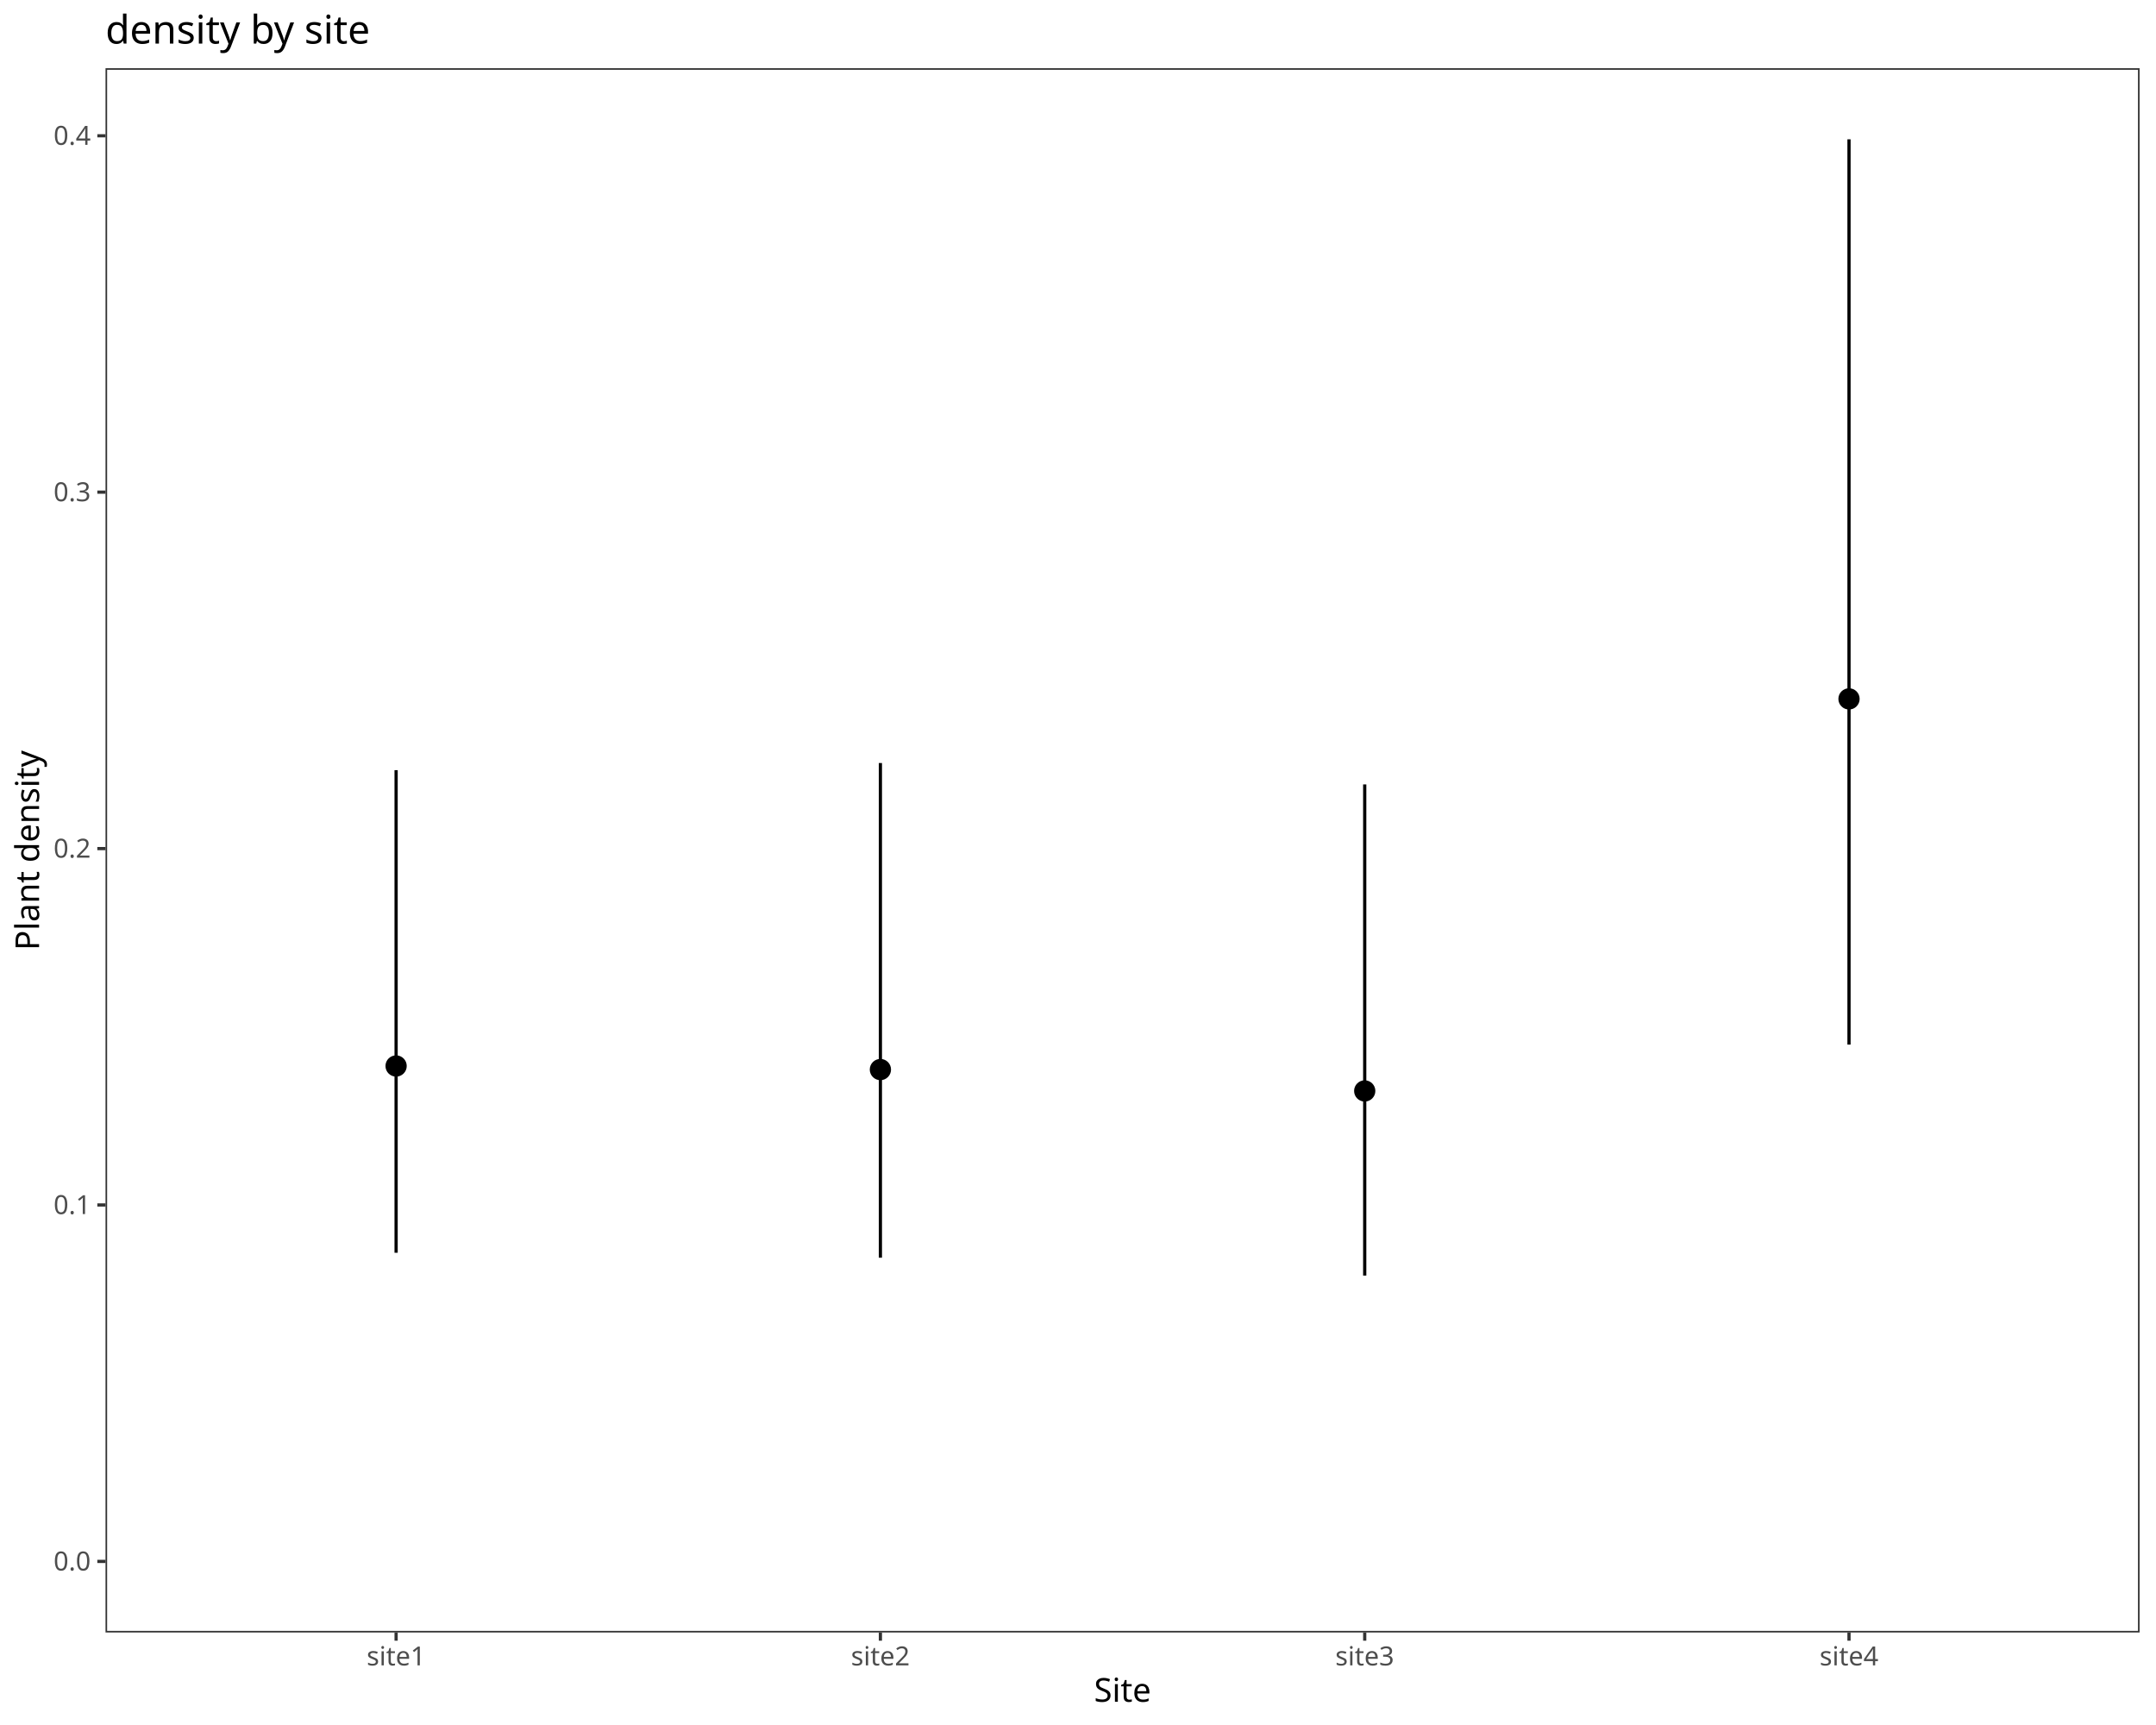
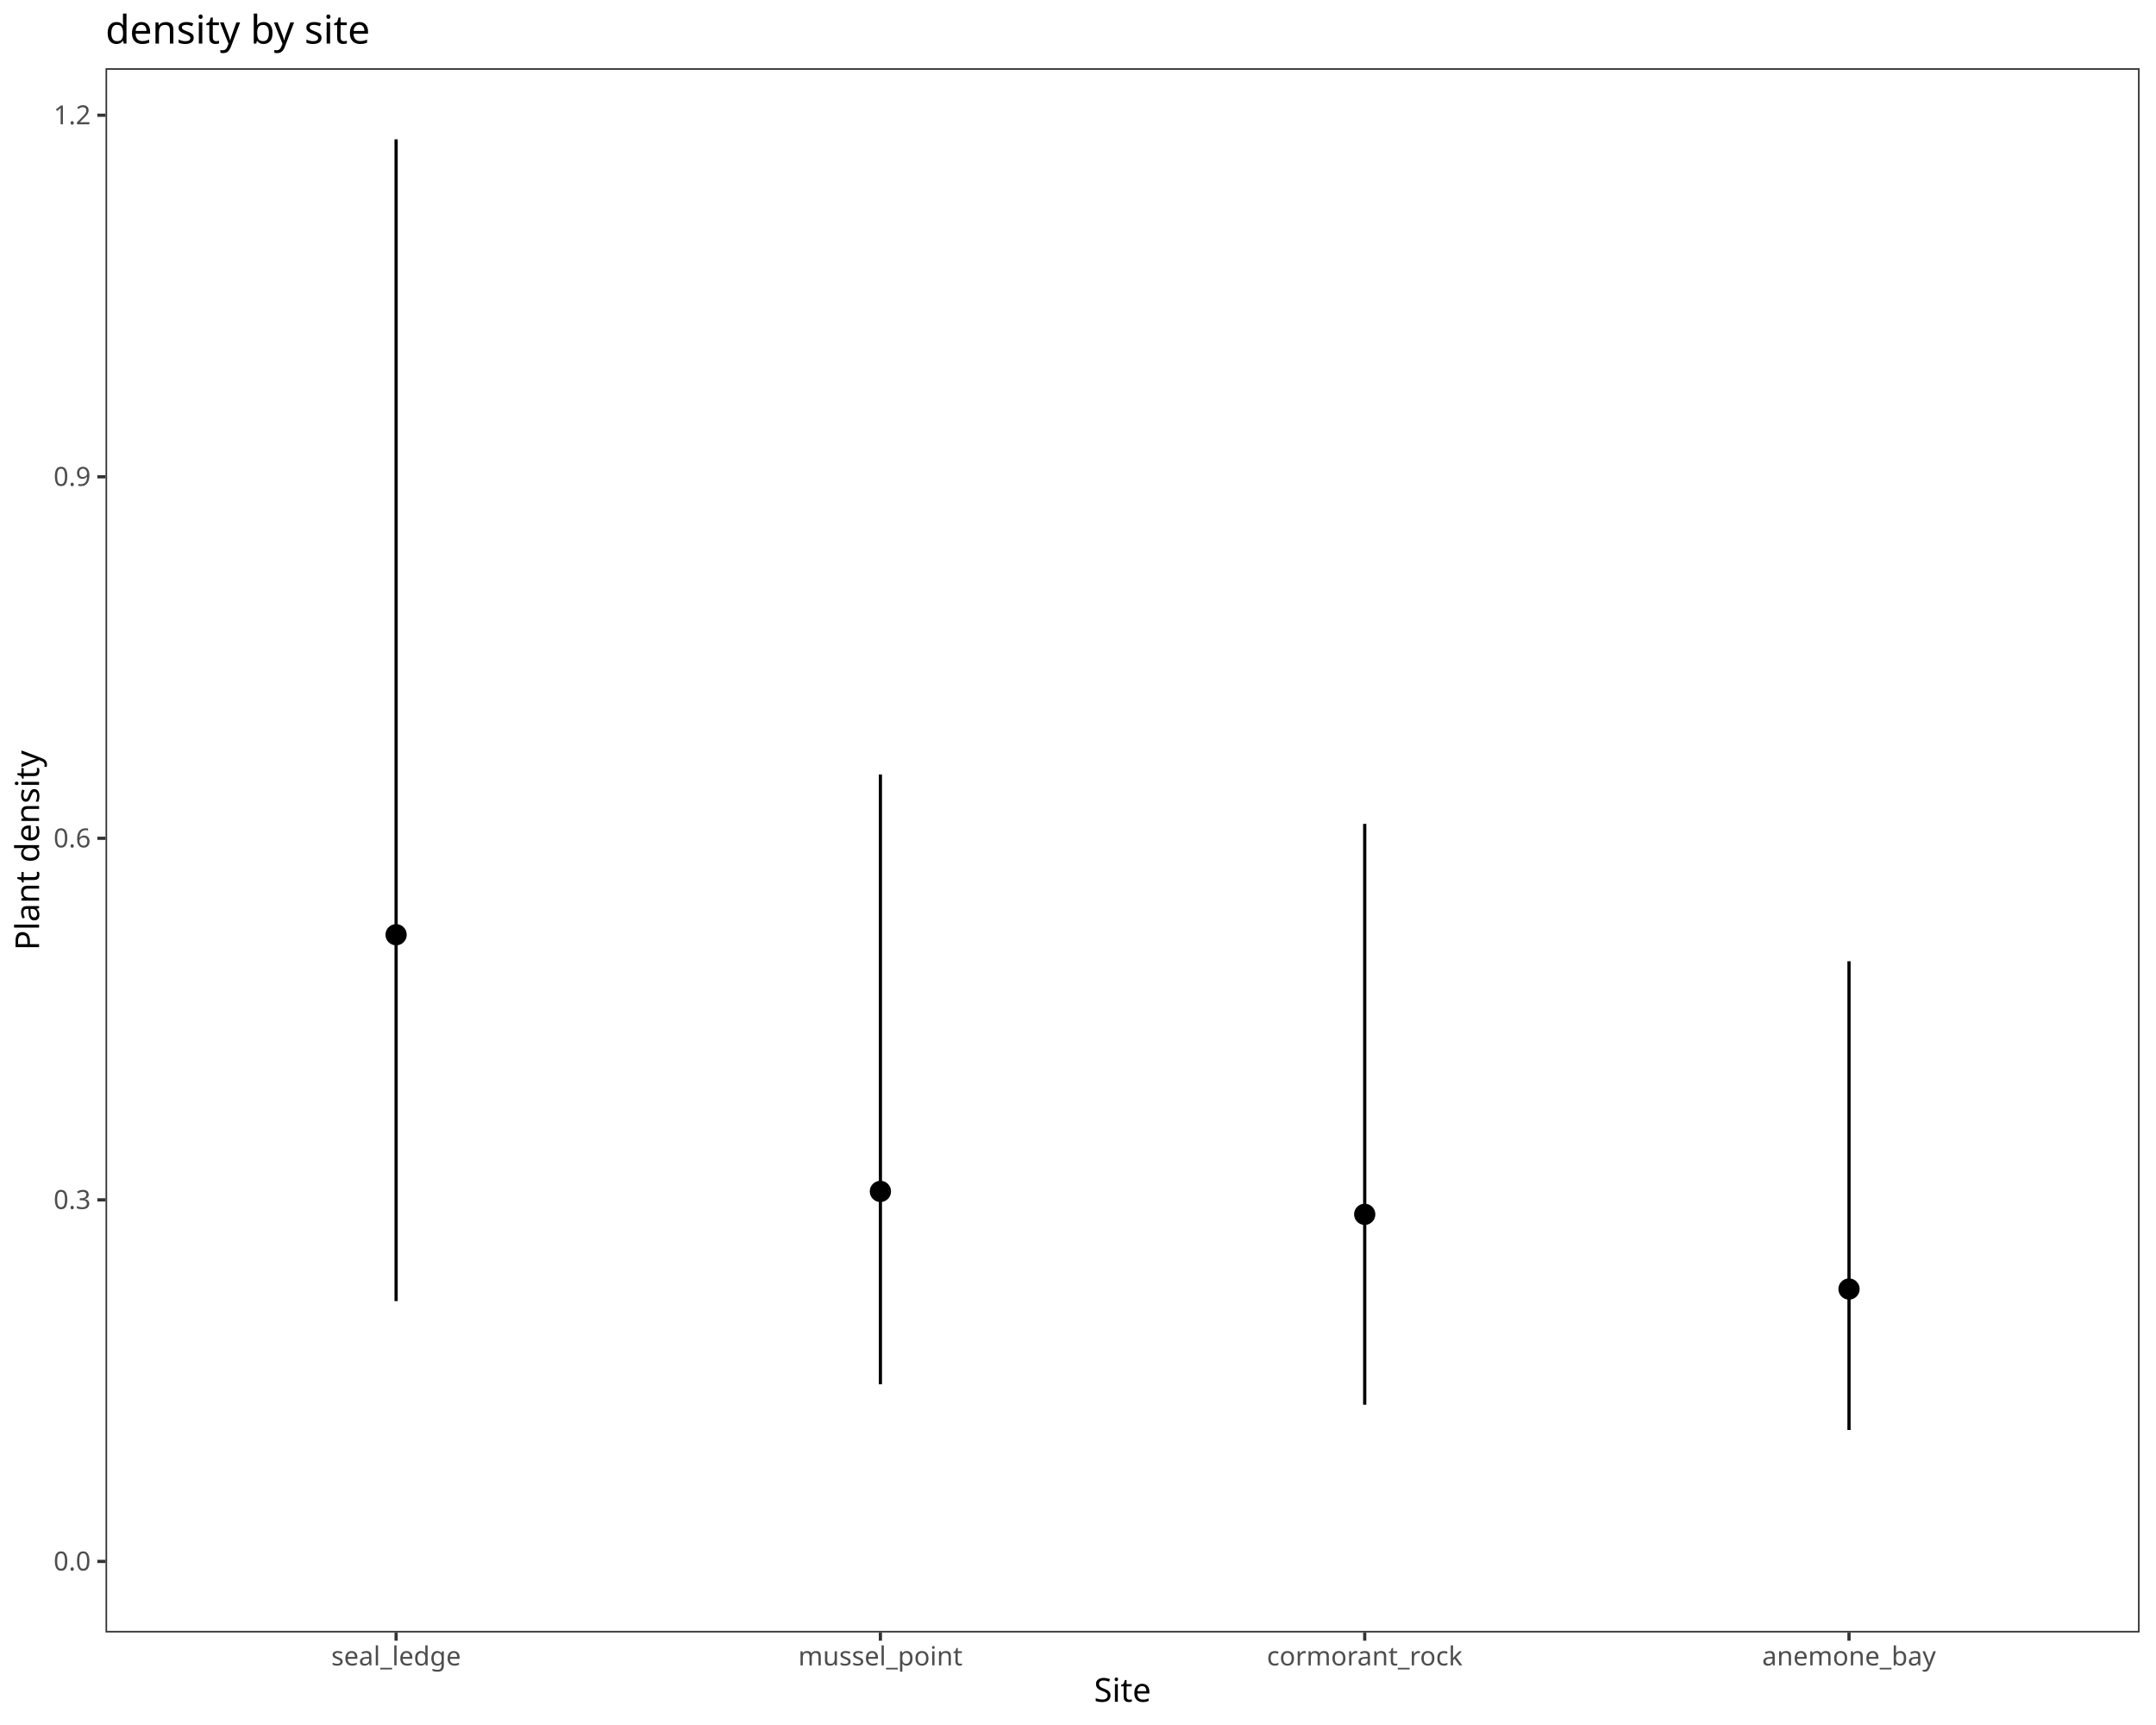
<svg xmlns="http://www.w3.org/2000/svg" class="svglite" data-engine-version="2.0" width="720.00pt" height="576.00pt" viewBox="0 0 720.00 576.00">
  <defs>
    <style type="text/css">
    .svglite line, .svglite polyline, .svglite polygon, .svglite path, .svglite rect, .svglite circle {
      fill: none;
      stroke: #000000;
      stroke-linecap: round;
      stroke-linejoin: round;
      stroke-miterlimit: 10.00;
    }
  </style>
  </defs>
  <rect width="100%" height="100%" style="stroke: none; fill: #FFFFFF;" />
  <defs>
    <clipPath id="cpMC4wMHw3MjAuMDB8MC4wMHw1NzYuMDA=">
      <rect x="0.00" y="0.00" width="720.00" height="576.00" />
    </clipPath>
  </defs>
  <g clip-path="url(#cpMC4wMHw3MjAuMDB8MC4wMHw1NzYuMDA=)">
    <rect x="0.00" y="0.00" width="720.00" height="576.00" style="stroke-width: 1.07; stroke: #FFFFFF; fill: #FFFFFF;" />
  </g>
  <defs>
    <clipPath id="cpMzUuMjR8NzE0LjUyfDIyLjc4fDU0NS4xMQ==">
      <rect x="35.24" y="22.78" width="679.28" height="522.33" />
    </clipPath>
  </defs>
  <g clip-path="url(#cpMzUuMjR8NzE0LjUyfDIyLjc4fDU0NS4xMQ==)">
    <rect x="35.24" y="22.78" width="679.28" height="522.33" style="stroke-width: 1.07; stroke: none; fill: #FFFFFF;" />
-     <line x1="132.28" y1="418.31" x2="132.28" y2="257.17" style="stroke-width: 1.07; stroke-linecap: butt;" />
-     <line x1="294.01" y1="419.97" x2="294.01" y2="254.79" style="stroke-width: 1.07; stroke-linecap: butt;" />
-     <line x1="455.75" y1="425.93" x2="455.75" y2="261.93" style="stroke-width: 1.07; stroke-linecap: butt;" />
-     <line x1="617.48" y1="348.81" x2="617.48" y2="46.53" style="stroke-width: 1.07; stroke-linecap: butt;" />
-     <circle cx="132.28" cy="355.95" r="2.84" style="stroke-width: 1.42; fill: #000000;" />
-     <circle cx="294.01" cy="357.14" r="2.84" style="stroke-width: 1.42; fill: #000000;" />
-     <circle cx="455.75" cy="364.28" r="2.84" style="stroke-width: 1.42; fill: #000000;" />
-     <circle cx="617.48" cy="233.37" r="2.84" style="stroke-width: 1.42; fill: #000000;" />
+     <line x1="132.28" y1="434.45" x2="132.28" y2="46.53" style="stroke-width: 1.07; stroke-linecap: butt;" />
+     <line x1="294.01" y1="462.22" x2="294.01" y2="258.60" style="stroke-width: 1.07; stroke-linecap: butt;" />
+     <line x1="455.75" y1="469.06" x2="455.75" y2="275.09" style="stroke-width: 1.07; stroke-linecap: butt;" />
+     <line x1="617.48" y1="477.51" x2="617.48" y2="320.97" style="stroke-width: 1.07; stroke-linecap: butt;" />
+     <circle cx="132.28" cy="312.12" r="2.84" style="stroke-width: 1.42; fill: #000000;" />
+     <circle cx="294.01" cy="397.83" r="2.84" style="stroke-width: 1.42; fill: #000000;" />
+     <circle cx="455.75" cy="405.48" r="2.84" style="stroke-width: 1.42; fill: #000000;" />
+     <circle cx="617.48" cy="430.43" r="2.84" style="stroke-width: 1.42; fill: #000000;" />
    <rect x="35.24" y="22.78" width="679.28" height="522.33" style="stroke-width: 1.07; stroke: #333333;" />
  </g>
  <g clip-path="url(#cpMC4wMHw3MjAuMDB8MC4wMHw1NzYuMDA=)">
    <text x="30.31" y="524.40" text-anchor="end" style="font-size: 8.80px; fill: #4D4D4D; font-family: sans;" textLength="12.23px" lengthAdjust="spacingAndGlyphs">0.0</text>
-     <text x="30.31" y="405.39" text-anchor="end" style="font-size: 8.80px; fill: #4D4D4D; font-family: sans;" textLength="12.23px" lengthAdjust="spacingAndGlyphs">0.1</text>
-     <text x="30.31" y="286.38" text-anchor="end" style="font-size: 8.80px; fill: #4D4D4D; font-family: sans;" textLength="12.23px" lengthAdjust="spacingAndGlyphs">0.2</text>
-     <text x="30.31" y="167.37" text-anchor="end" style="font-size: 8.80px; fill: #4D4D4D; font-family: sans;" textLength="12.23px" lengthAdjust="spacingAndGlyphs">0.3</text>
-     <text x="30.31" y="48.36" text-anchor="end" style="font-size: 8.80px; fill: #4D4D4D; font-family: sans;" textLength="12.23px" lengthAdjust="spacingAndGlyphs">0.4</text>
+     <text x="30.31" y="403.68" text-anchor="end" style="font-size: 8.80px; fill: #4D4D4D; font-family: sans;" textLength="12.23px" lengthAdjust="spacingAndGlyphs">0.3</text>
+     <text x="30.31" y="282.95" text-anchor="end" style="font-size: 8.80px; fill: #4D4D4D; font-family: sans;" textLength="12.23px" lengthAdjust="spacingAndGlyphs">0.6</text>
+     <text x="30.31" y="162.23" text-anchor="end" style="font-size: 8.80px; fill: #4D4D4D; font-family: sans;" textLength="12.23px" lengthAdjust="spacingAndGlyphs">0.9</text>
+     <text x="30.31" y="41.51" text-anchor="end" style="font-size: 8.80px; fill: #4D4D4D; font-family: sans;" textLength="12.23px" lengthAdjust="spacingAndGlyphs">1.2</text>
    <polyline points="32.50,521.37 35.24,521.37 " style="stroke-width: 1.07; stroke: #333333; stroke-linecap: butt;" />
-     <polyline points="32.50,402.36 35.24,402.36 " style="stroke-width: 1.07; stroke: #333333; stroke-linecap: butt;" />
-     <polyline points="32.50,283.35 35.24,283.35 " style="stroke-width: 1.07; stroke: #333333; stroke-linecap: butt;" />
-     <polyline points="32.50,164.34 35.24,164.34 " style="stroke-width: 1.07; stroke: #333333; stroke-linecap: butt;" />
-     <polyline points="32.50,45.34 35.24,45.34 " style="stroke-width: 1.07; stroke: #333333; stroke-linecap: butt;" />
+     <polyline points="32.50,400.65 35.24,400.65 " style="stroke-width: 1.07; stroke: #333333; stroke-linecap: butt;" />
+     <polyline points="32.50,279.92 35.24,279.92 " style="stroke-width: 1.07; stroke: #333333; stroke-linecap: butt;" />
+     <polyline points="32.50,159.20 35.24,159.20 " style="stroke-width: 1.07; stroke: #333333; stroke-linecap: butt;" />
+     <polyline points="32.50,38.48 35.24,38.48 " style="stroke-width: 1.07; stroke: #333333; stroke-linecap: butt;" />
    <polyline points="132.28,547.85 132.28,545.11 " style="stroke-width: 1.07; stroke: #333333; stroke-linecap: butt;" />
    <polyline points="294.01,547.85 294.01,545.11 " style="stroke-width: 1.07; stroke: #333333; stroke-linecap: butt;" />
    <polyline points="455.75,547.85 455.75,545.11 " style="stroke-width: 1.07; stroke: #333333; stroke-linecap: butt;" />
    <polyline points="617.48,547.85 617.48,545.11 " style="stroke-width: 1.07; stroke: #333333; stroke-linecap: butt;" />
-     <text x="132.28" y="556.10" text-anchor="middle" style="font-size: 8.80px; fill: #4D4D4D; font-family: sans;" textLength="18.59px" lengthAdjust="spacingAndGlyphs">site1</text>
-     <text x="294.01" y="556.10" text-anchor="middle" style="font-size: 8.80px; fill: #4D4D4D; font-family: sans;" textLength="18.59px" lengthAdjust="spacingAndGlyphs">site2</text>
-     <text x="455.75" y="556.10" text-anchor="middle" style="font-size: 8.80px; fill: #4D4D4D; font-family: sans;" textLength="18.59px" lengthAdjust="spacingAndGlyphs">site3</text>
-     <text x="617.48" y="556.10" text-anchor="middle" style="font-size: 8.80px; fill: #4D4D4D; font-family: sans;" textLength="18.59px" lengthAdjust="spacingAndGlyphs">site4</text>
+     <text x="132.28" y="556.10" text-anchor="middle" style="font-size: 8.80px; fill: #4D4D4D; font-family: sans;" textLength="42.57px" lengthAdjust="spacingAndGlyphs">seal_ledge</text>
+     <text x="294.01" y="556.10" text-anchor="middle" style="font-size: 8.80px; fill: #4D4D4D; font-family: sans;" textLength="51.86px" lengthAdjust="spacingAndGlyphs">mussel_point</text>
+     <text x="455.75" y="556.10" text-anchor="middle" style="font-size: 8.80px; fill: #4D4D4D; font-family: sans;" textLength="61.15px" lengthAdjust="spacingAndGlyphs">cormorant_rock</text>
+     <text x="617.48" y="556.10" text-anchor="middle" style="font-size: 8.80px; fill: #4D4D4D; font-family: sans;" textLength="55.79px" lengthAdjust="spacingAndGlyphs">anemone_bay</text>
    <text x="374.88" y="568.24" text-anchor="middle" style="font-size: 11.00px; font-family: sans;" textLength="18.96px" lengthAdjust="spacingAndGlyphs">Site</text>
    <text transform="translate(13.05,283.95) rotate(-90)" text-anchor="middle" style="font-size: 11.00px; font-family: sans;" textLength="62.99px" lengthAdjust="spacingAndGlyphs">Plant density</text>
    <text x="35.24" y="14.56" style="font-size: 13.20px; font-family: sans;" textLength="83.66px" lengthAdjust="spacingAndGlyphs">density by site</text>
  </g>
</svg>
